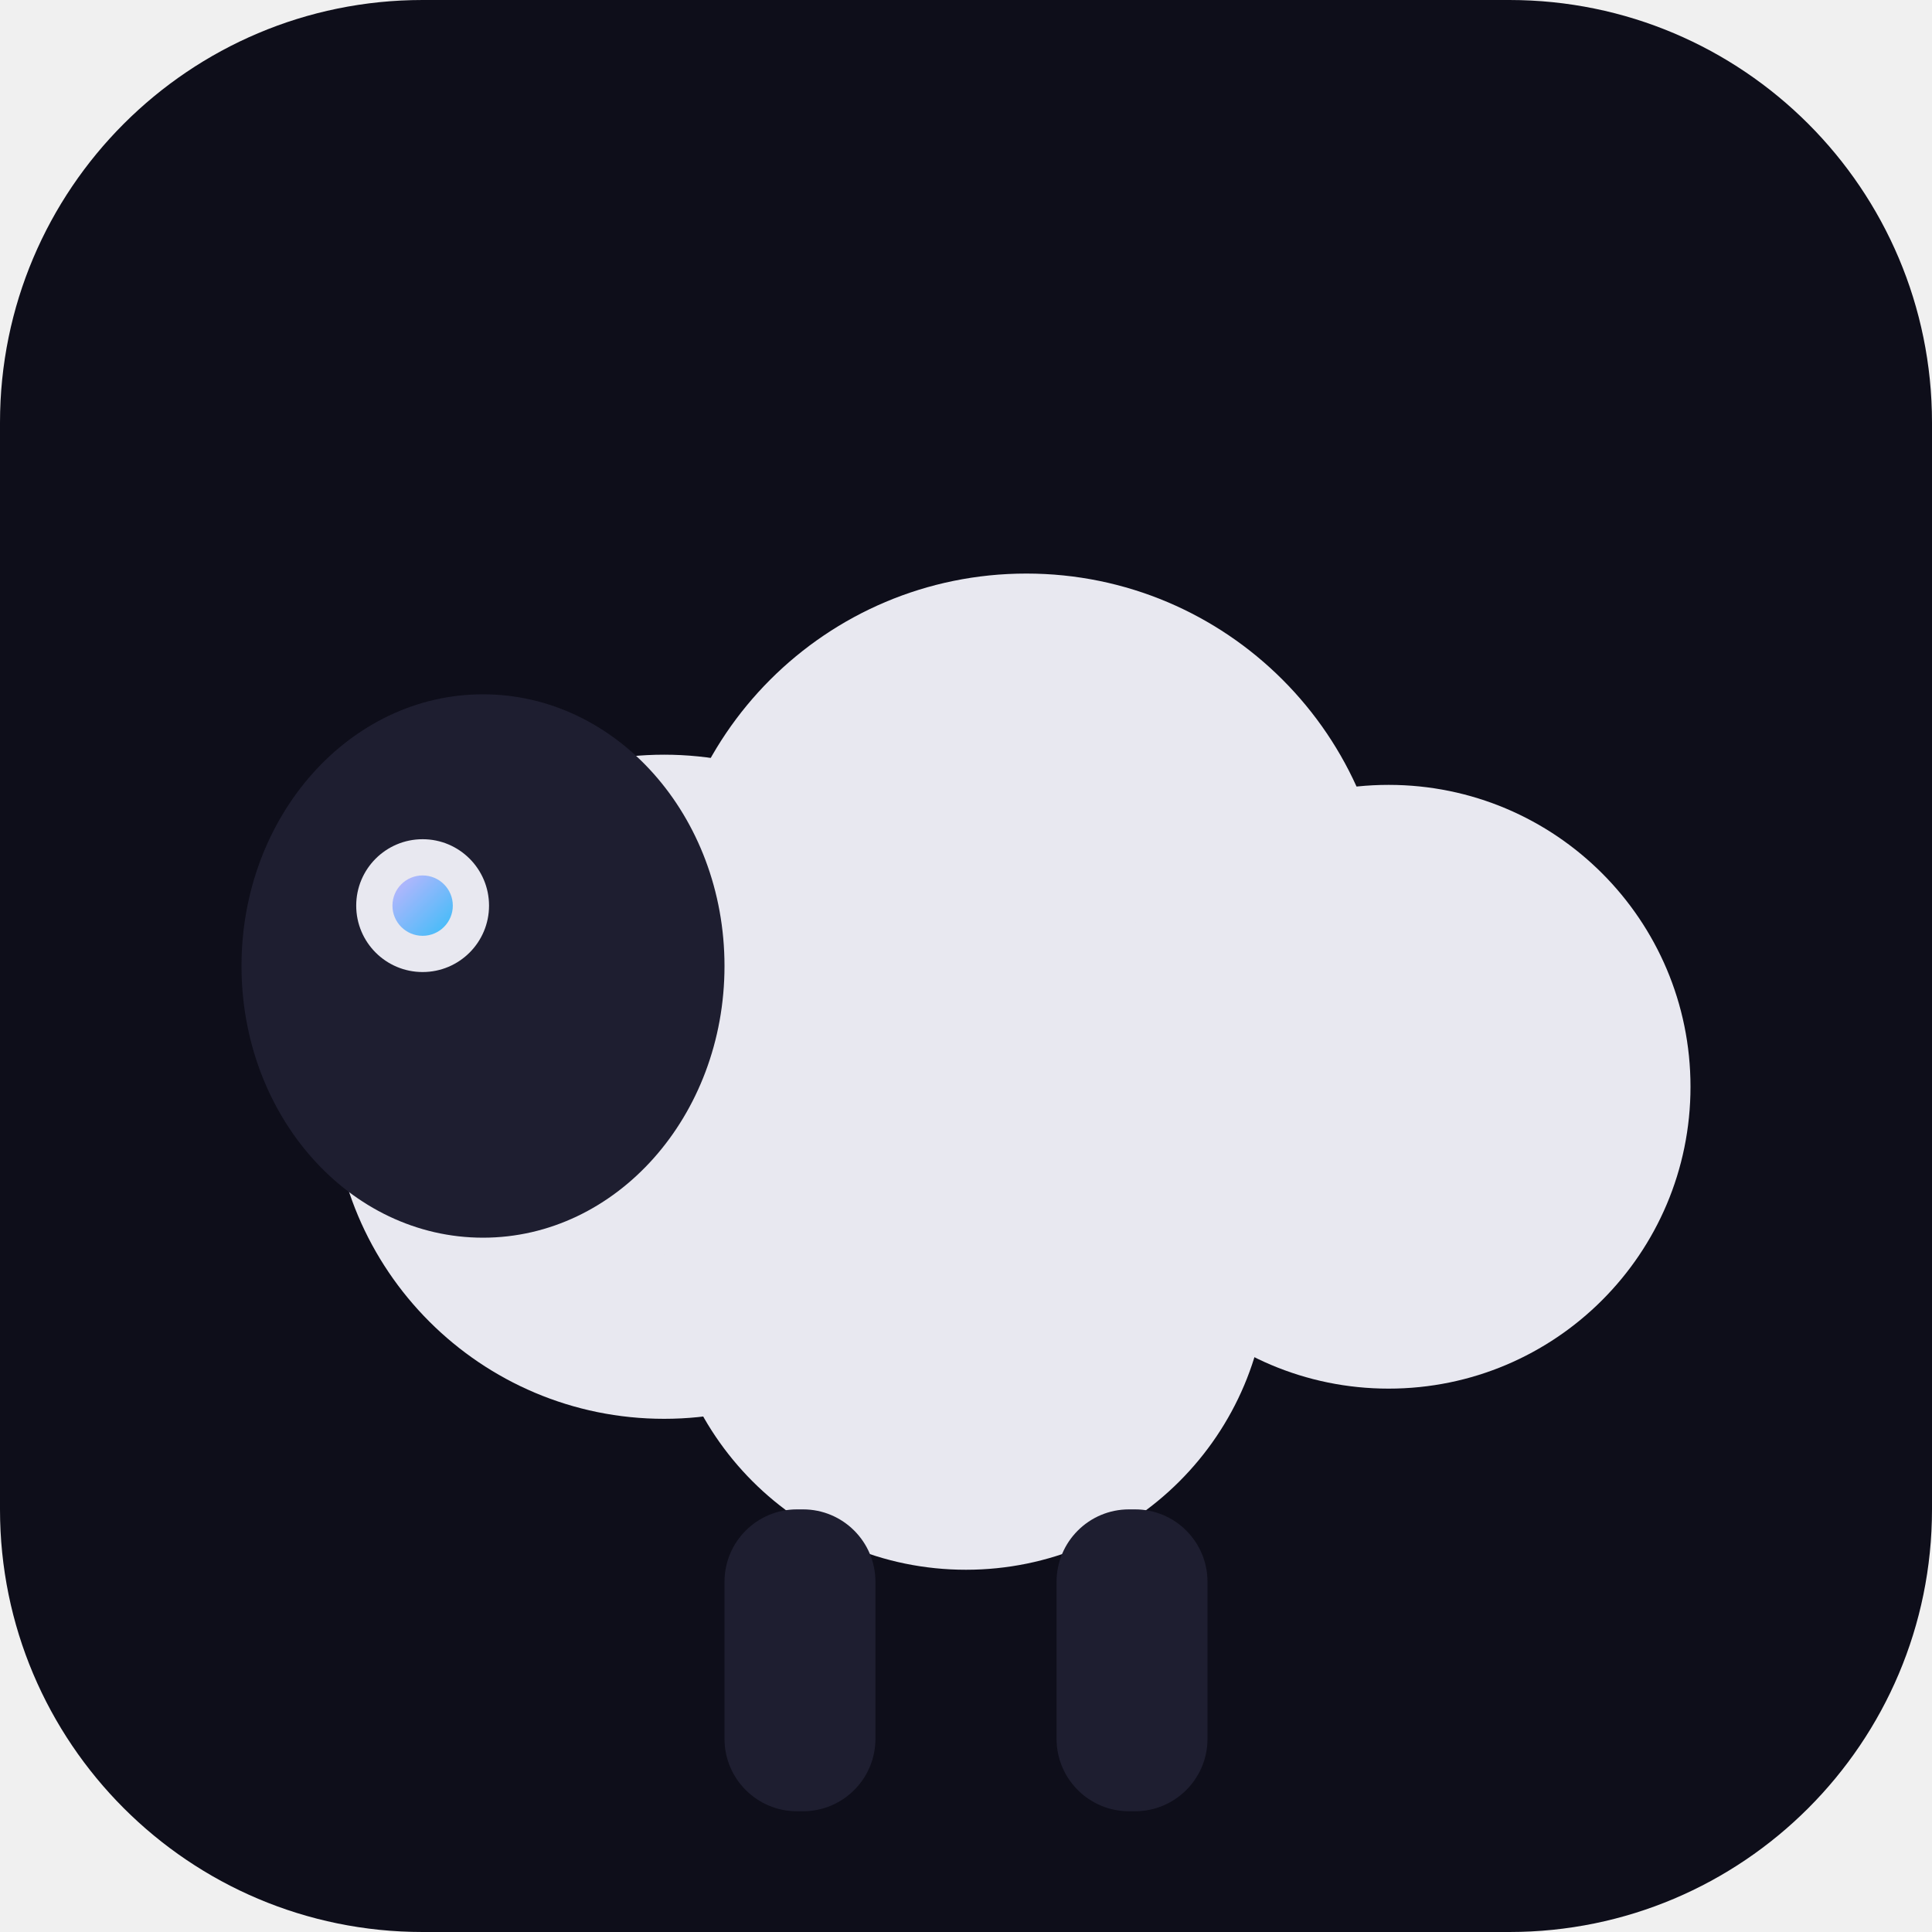
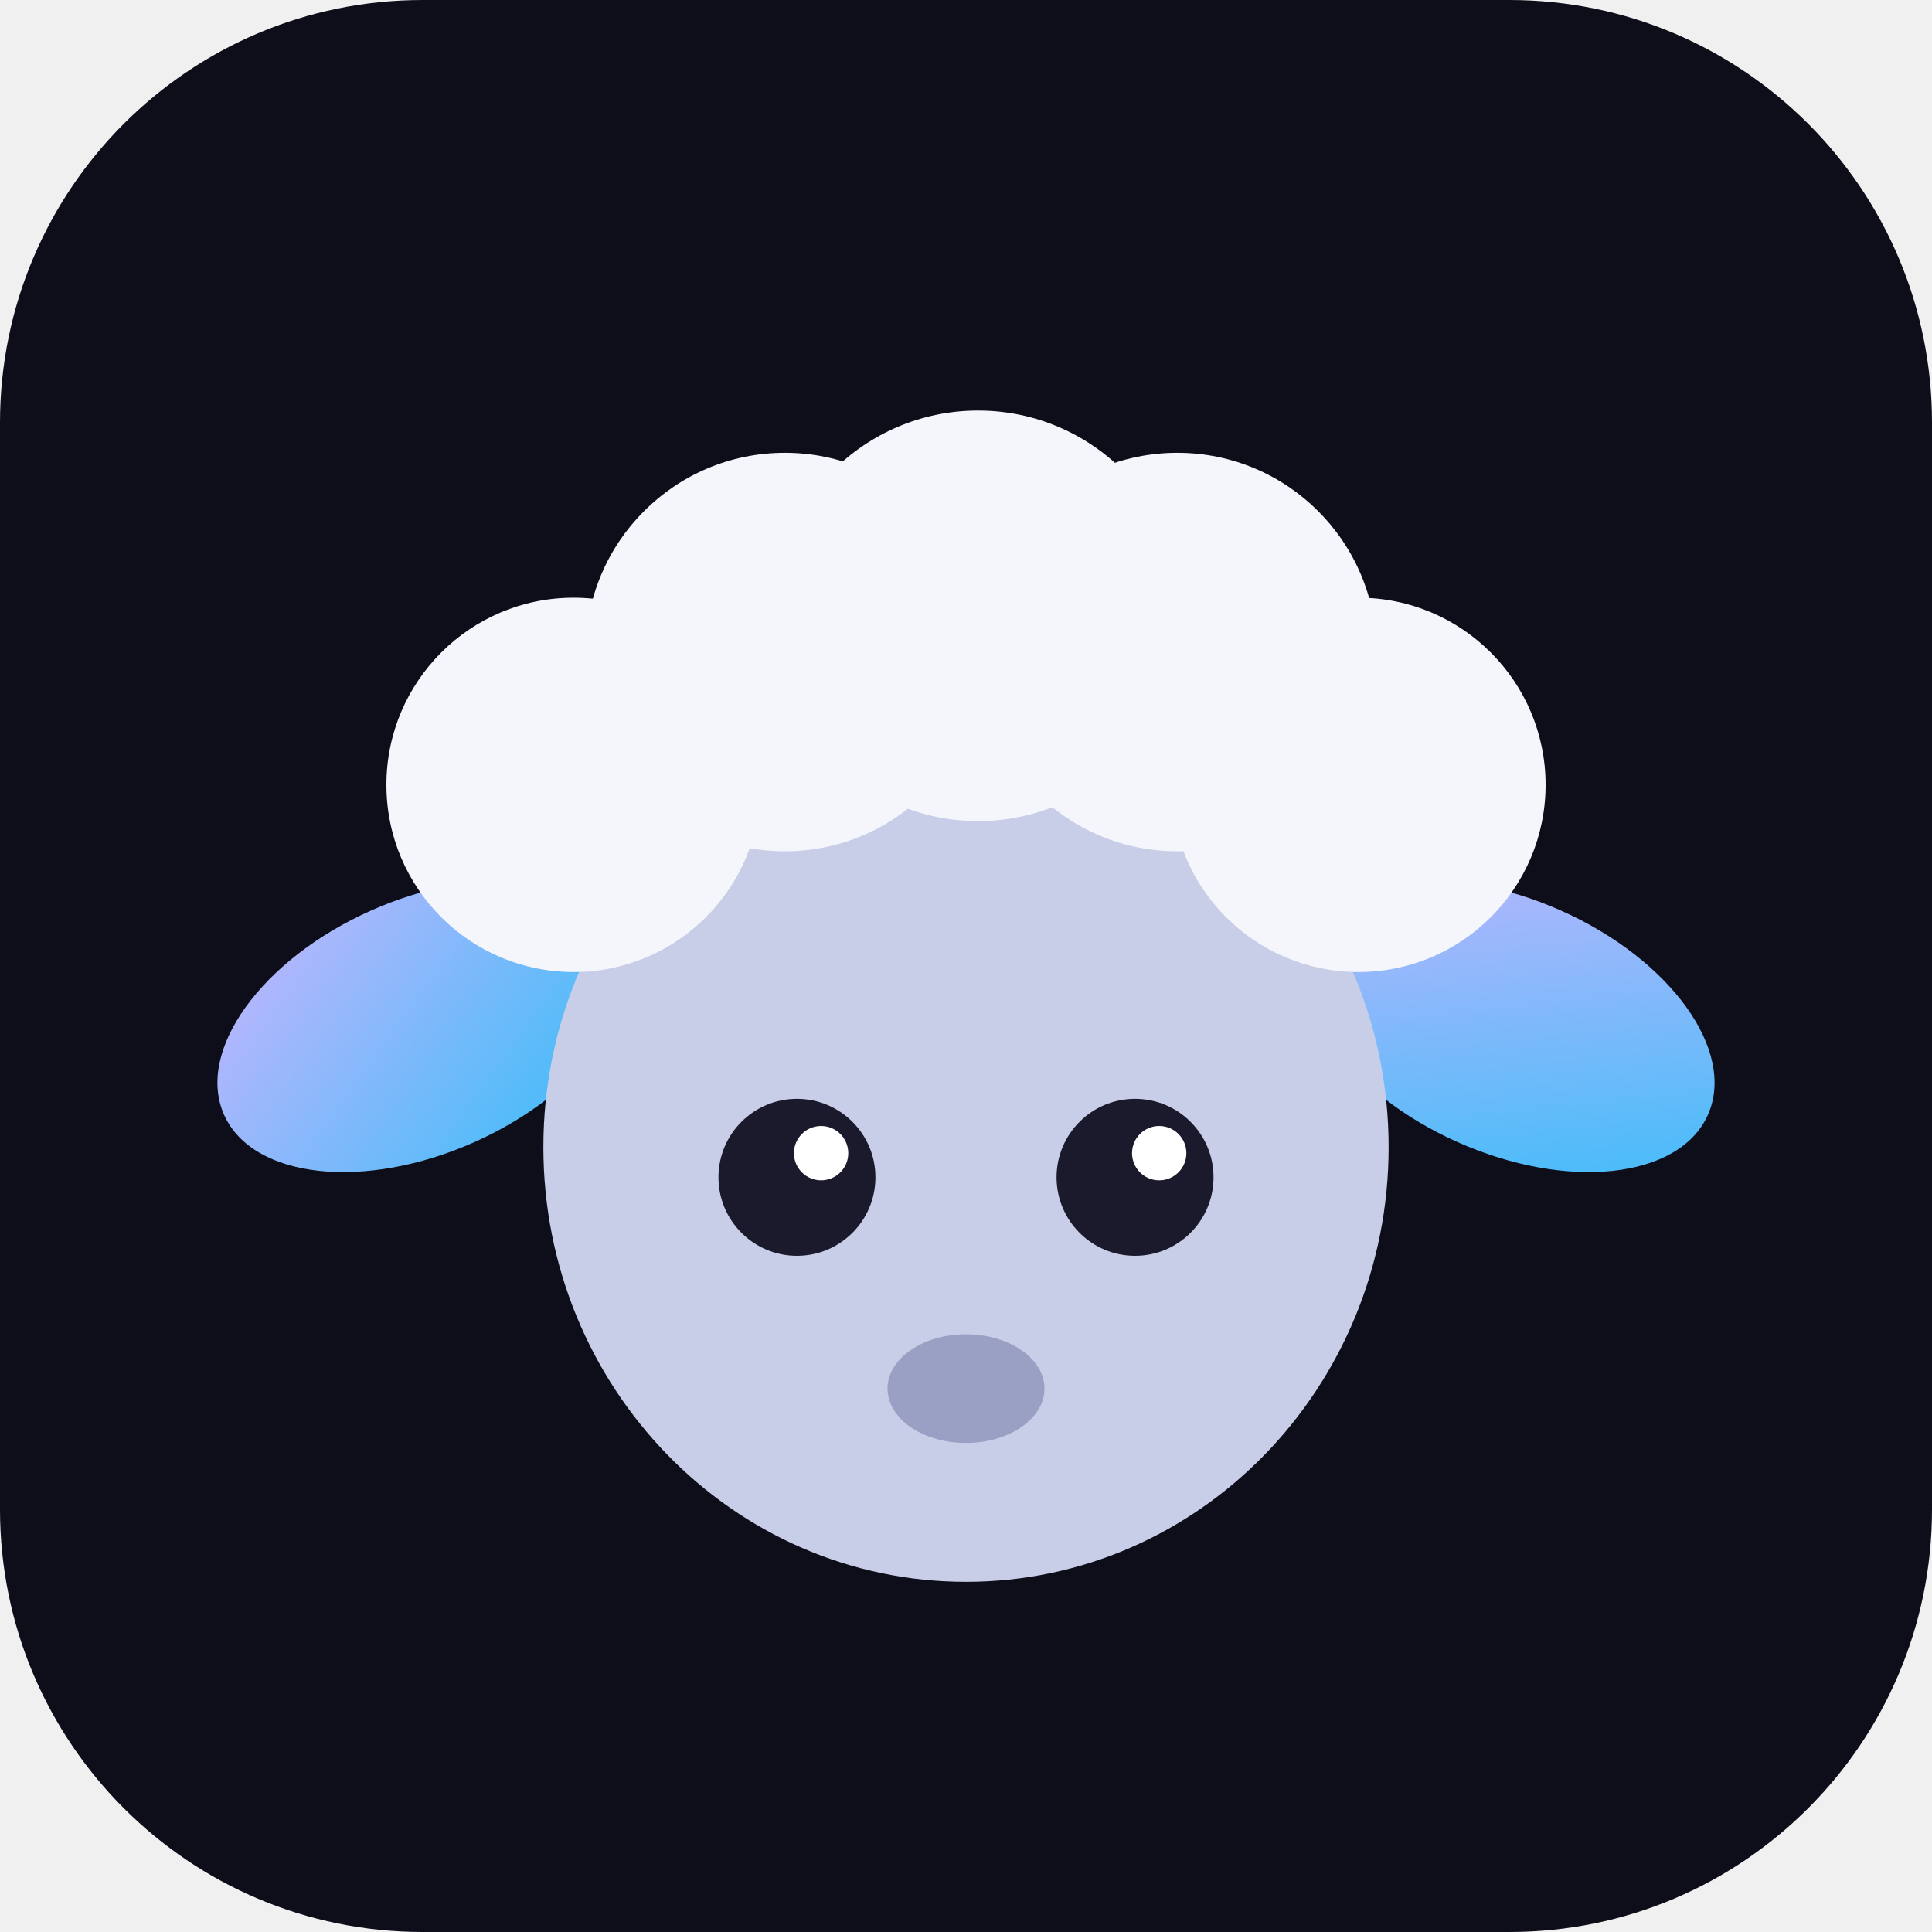
<svg xmlns="http://www.w3.org/2000/svg" viewBox="0 0 32 32">
  <defs>
    <linearGradient id="g" x1="0" y1="0" x2="1" y2="1">
      <stop offset="0%" stop-color="#c4b5fd" />
      <stop offset="100%" stop-color="#38bdf8" />
    </linearGradient>
  </defs>
  <rect width="32" height="32" rx="7" fill="#0e0e1a" />
-   <circle cx="11" cy="18" r="5.5" fill="#e8e8f0" />
-   <circle cx="17" cy="15.5" r="6" fill="#e8e8f0" />
-   <circle cx="23" cy="18" r="5" fill="#e8e8f0" />
-   <circle cx="16" cy="21" r="5" fill="#e8e8f0" />
-   <ellipse cx="8" cy="16" rx="4" ry="4.5" fill="#1e1e30" />
-   <circle cx="7" cy="15" r="1.1" fill="#e8e8f0" />
-   <rect x="12" y="25" width="2.5" height="5" rx="1.2" fill="#1e1e30" />
-   <rect x="17.5" y="25" width="2.5" height="5" rx="1.2" fill="#1e1e30" />
-   <circle cx="7" cy="15" r="0.5" fill="url(#g)" />
+   <ellipse cx="7" cy="17" rx="3.6" ry="2.1" fill="url(#g)" transform="rotate(-24 7 17)" />
+   <ellipse cx="25" cy="17" rx="3.6" ry="2.1" fill="url(#g)" transform="rotate(24 25 17)" />
+   <ellipse cx="16" cy="19" rx="7" ry="7.2" fill="#c9cee8" />
+   <circle cx="9.5" cy="13" r="3.1" fill="#f5f6fc" />
+   <circle cx="13" cy="10.8" r="3.3" fill="#f5f6fc" />
+   <circle cx="16.2" cy="10.2" r="3.4" fill="#f5f6fc" />
+   <circle cx="19.5" cy="10.8" r="3.3" fill="#f5f6fc" />
+   <circle cx="22.5" cy="13" r="3.1" fill="#f5f6fc" />
+   <circle cx="13.2" cy="19.5" r="1.3" fill="#1a1a2c" />
+   <circle cx="18.8" cy="19.5" r="1.3" fill="#1a1a2c" />
+   <circle cx="13.6" cy="19.1" r="0.45" fill="#fff" />
+   <circle cx="19.2" cy="19.1" r="0.45" fill="#fff" />
+   <ellipse cx="16" cy="23" rx="1.3" ry="0.9" fill="#9aa0c4" />
</svg>
